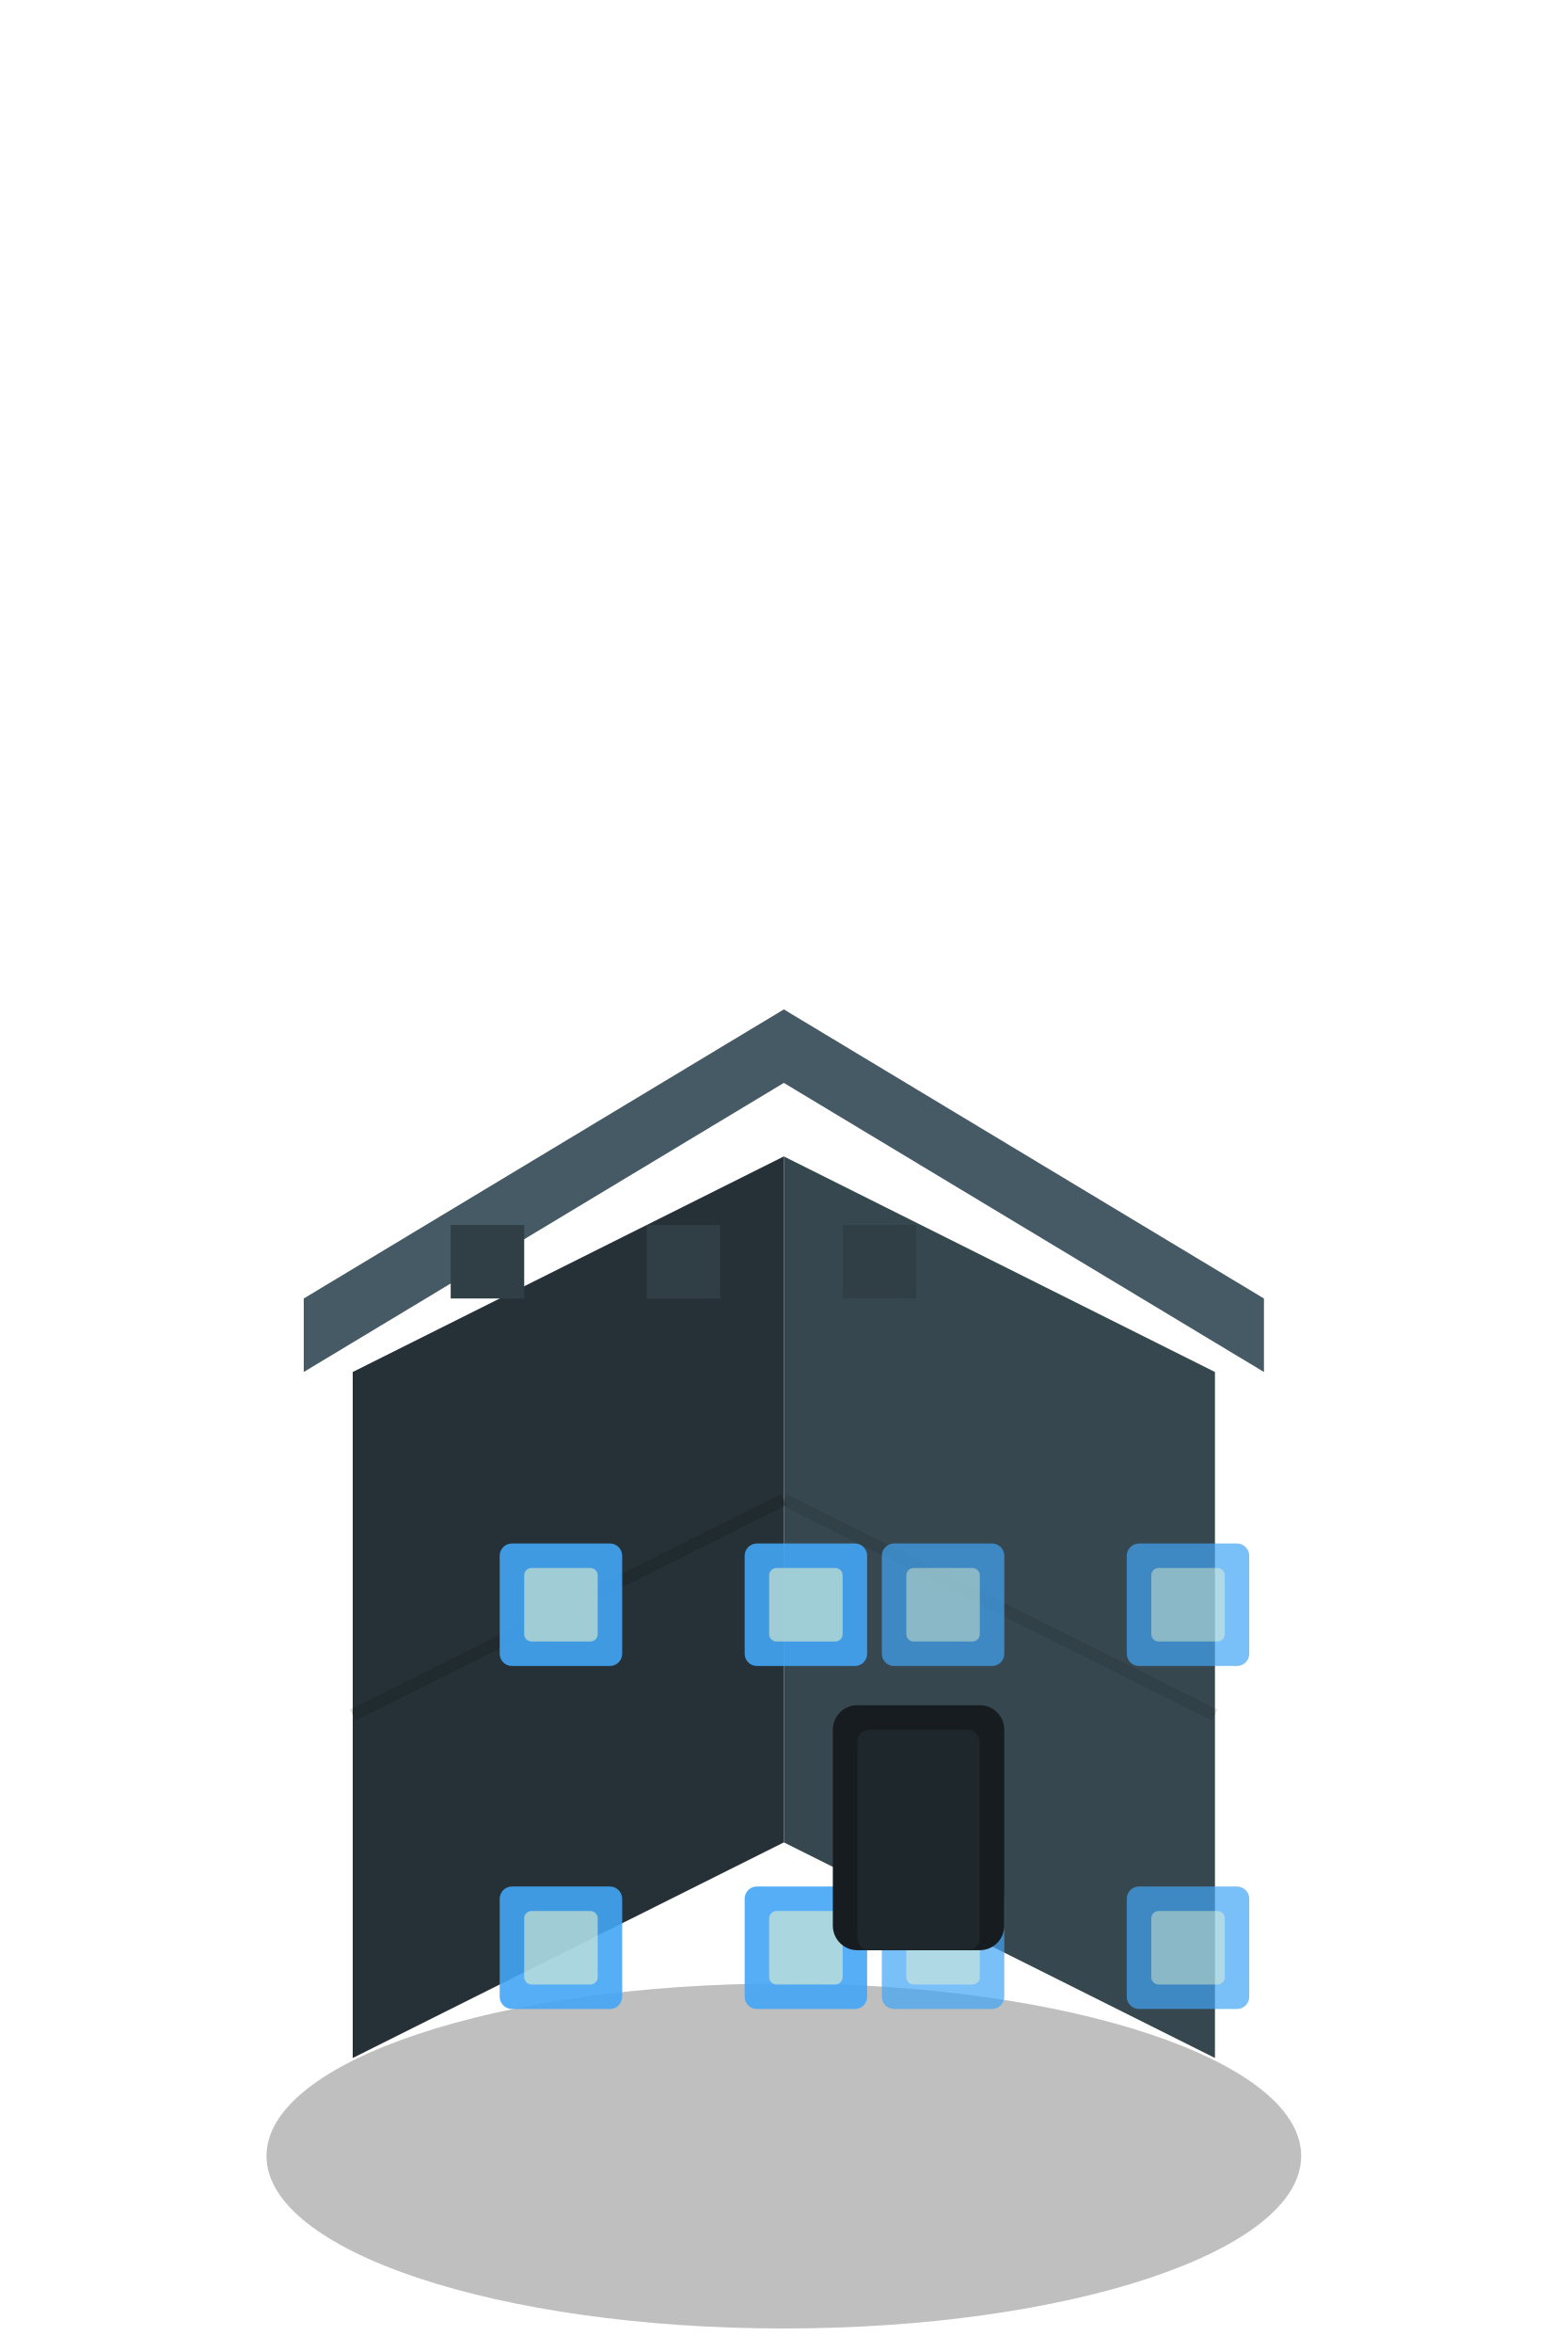
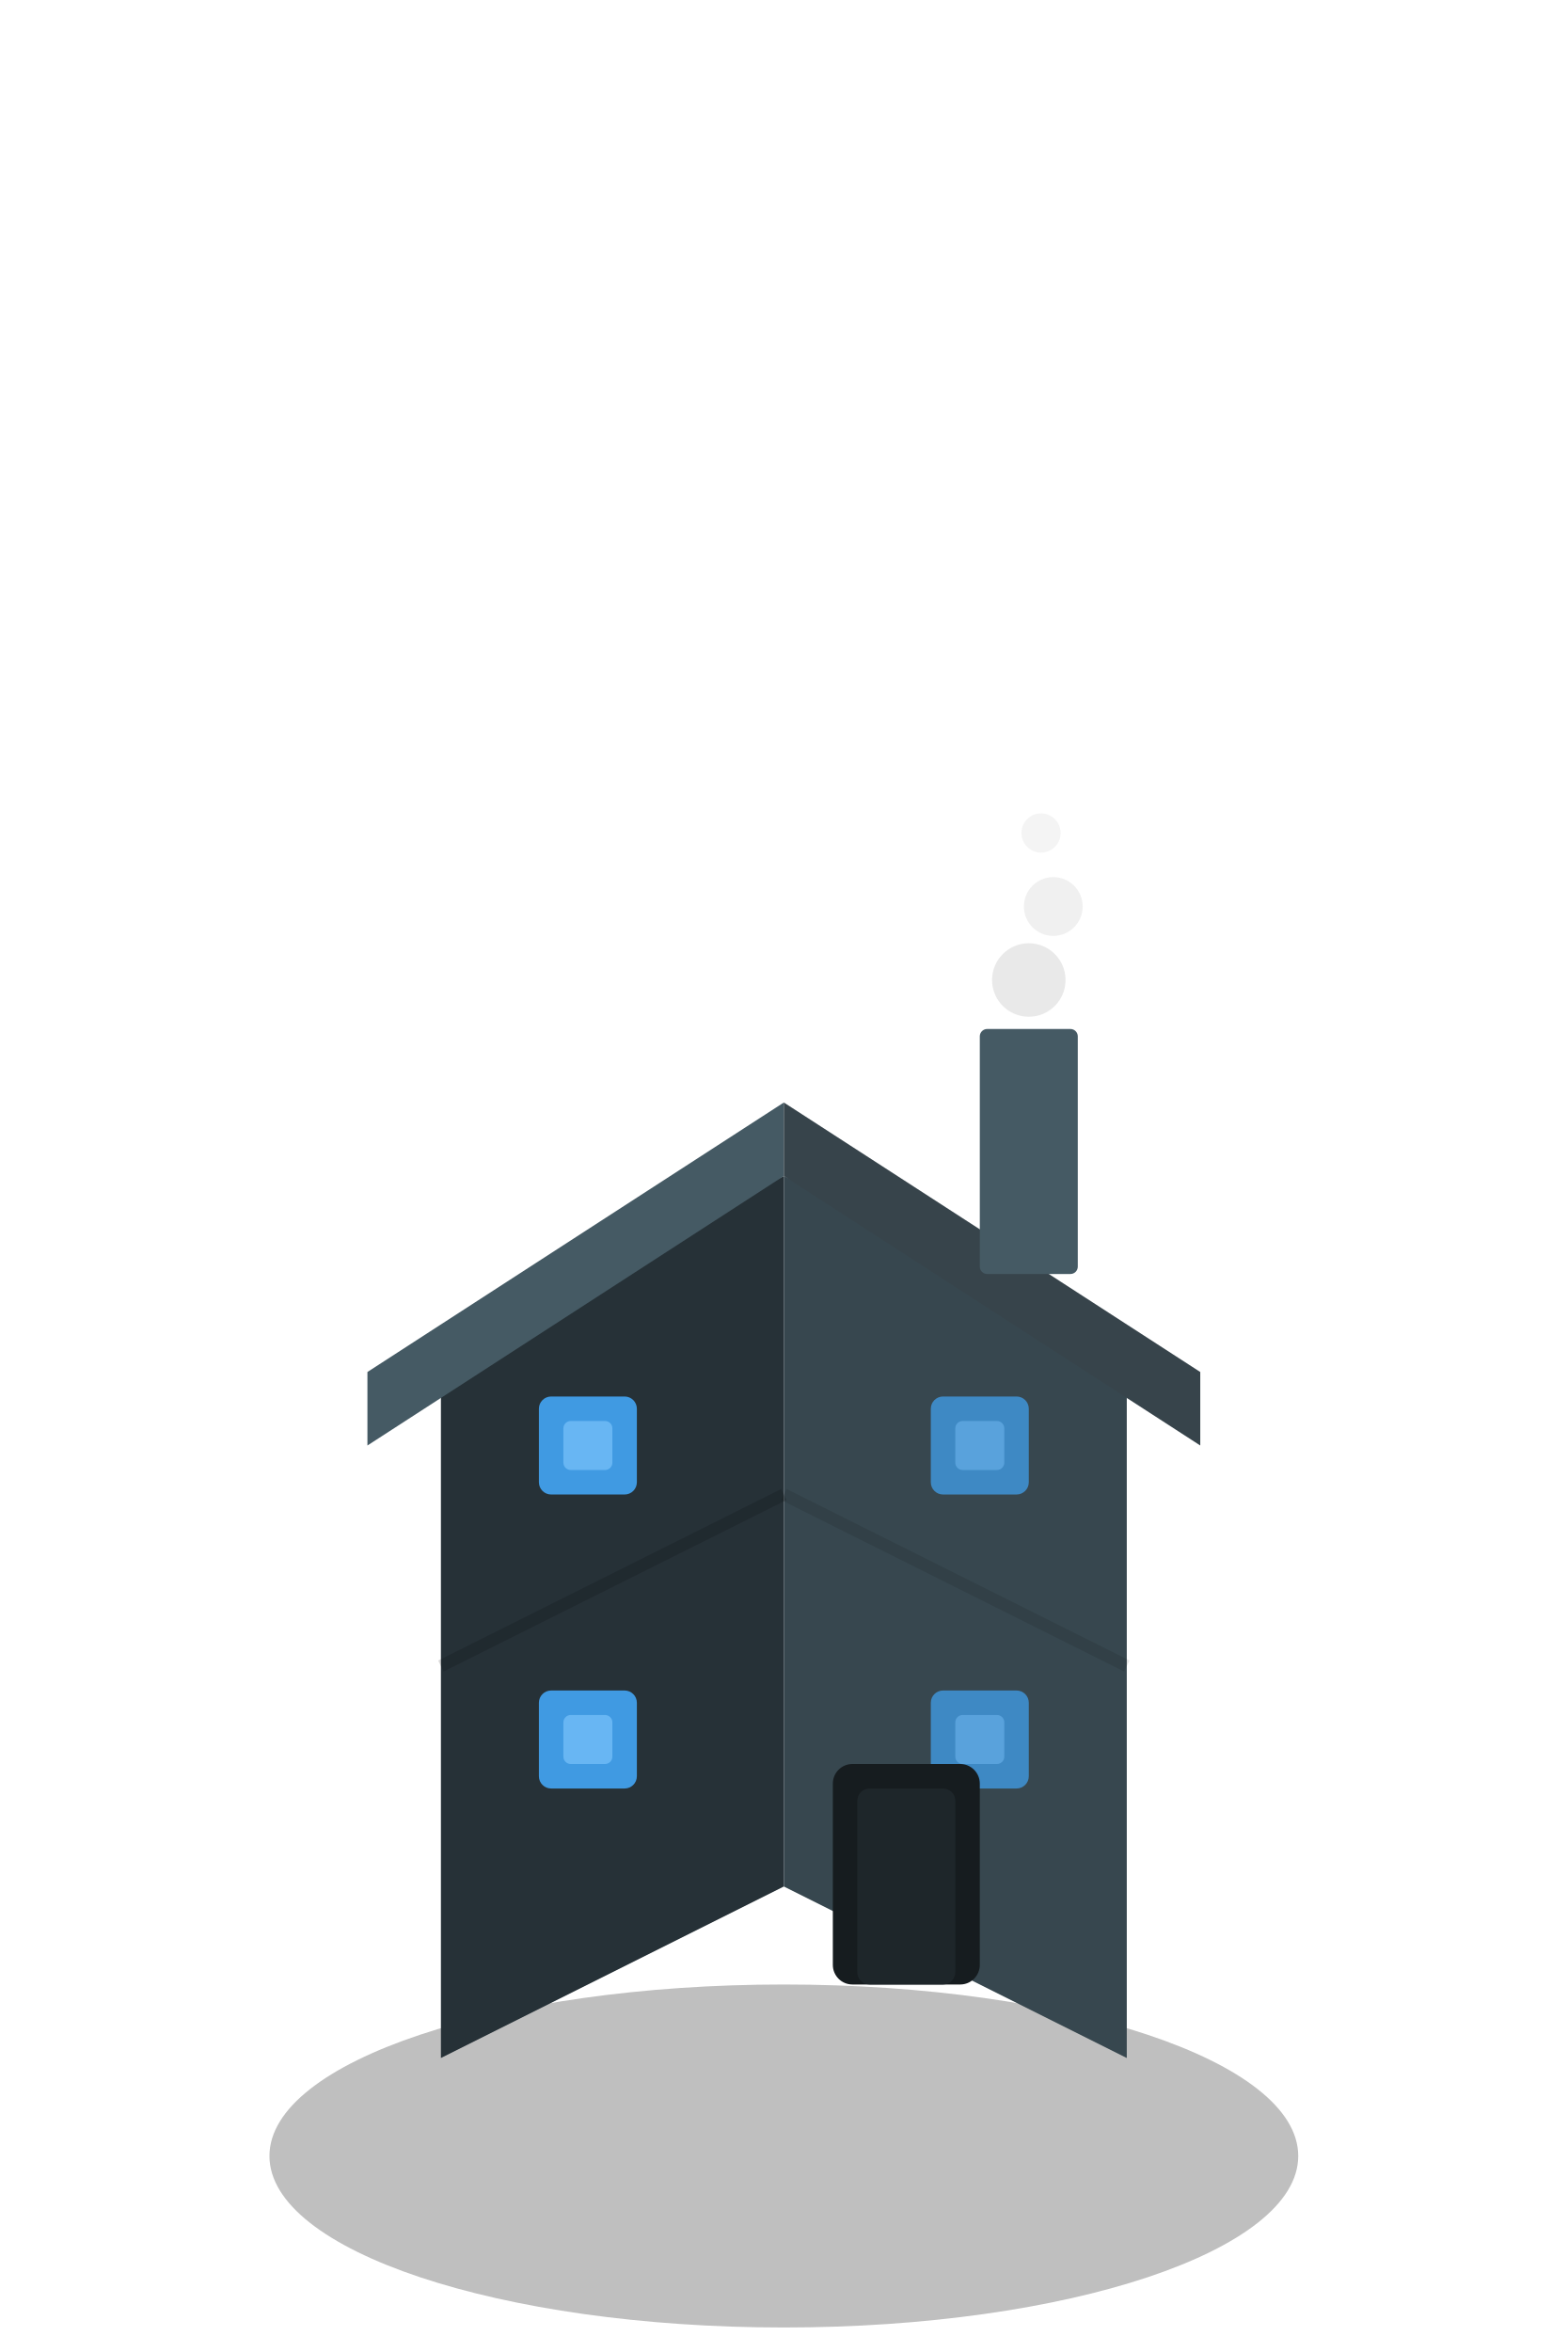
<svg xmlns="http://www.w3.org/2000/svg" width="64" height="96" viewBox="0 0 64 96">
-   <ellipse cx="32" cy="88" rx="21.12" ry="7.04" fill="rgba(0,0,0,0.25)" />
-   <polygon points="14.4,84 32,75.2 32,47.2 14.4,56" fill="rgb(38,49,55)" />
-   <polygon points="32,75.2 49.6,84 49.6,56 32,47.2" fill="#37474F" />
-   <line x1="14.4" y1="70" x2="32" y2="61.2" stroke="rgba(0,0,0,0.15)" stroke-width="0.5" />
-   <line x1="32" y1="61.2" x2="49.6" y2="70" stroke="rgba(0,0,0,0.1)" stroke-width="0.5" />
-   <rect x="20.4" y="77" width="5" height="5" fill="#42A5F5" opacity="0.9" rx="0.5" />
-   <rect x="21.4" y="78" width="3" height="3" fill="rgba(255,255,200,0.5)" rx="0.3" />
-   <rect x="30.4" y="77" width="5" height="5" fill="#42A5F5" opacity="0.9" rx="0.5" />
-   <rect x="31.4" y="78" width="3" height="3" fill="rgba(255,255,200,0.5)" rx="0.3" />
-   <rect x="20.4" y="63" width="5" height="5" fill="#42A5F5" opacity="0.9" rx="0.5" />
-   <rect x="21.4" y="64" width="3" height="3" fill="rgba(255,255,200,0.5)" rx="0.3" />
-   <rect x="30.4" y="63" width="5" height="5" fill="#42A5F5" opacity="0.9" rx="0.5" />
-   <rect x="31.4" y="64" width="3" height="3" fill="rgba(255,255,200,0.5)" rx="0.3" />
-   <rect x="36" y="77" width="5" height="5" fill="#42A5F5" opacity="0.7" rx="0.5" />
-   <rect x="37" y="78" width="3" height="3" fill="rgba(255,255,200,0.4)" rx="0.3" />
-   <rect x="46" y="77" width="5" height="5" fill="#42A5F5" opacity="0.7" rx="0.5" />
-   <rect x="47" y="78" width="3" height="3" fill="rgba(255,255,200,0.4)" rx="0.3" />
-   <rect x="36" y="63" width="5" height="5" fill="#42A5F5" opacity="0.7" rx="0.5" />
-   <rect x="37" y="64" width="3" height="3" fill="rgba(255,255,200,0.4)" rx="0.3" />
-   <rect x="46" y="63" width="5" height="5" fill="#42A5F5" opacity="0.7" rx="0.5" />
-   <rect x="47" y="64" width="3" height="3" fill="rgba(255,255,200,0.4)" rx="0.3" />
-   <polygon points="12.4,56 32,44.2 51.6,56 51.6,53 32,41.2 12.4,53" fill="#455A64" />
-   <rect x="18.4" y="50" width="3" height="3" fill="rgb(48,62,70)" />
-   <rect x="26.4" y="50" width="3" height="3" fill="rgb(48,62,70)" />
-   <rect x="34.4" y="50" width="3" height="3" fill="rgb(48,62,70)" />
-   <rect x="34" y="69.6" width="7" height="10" fill="rgb(22,28,31)" rx="1" />
-   <rect x="35" y="70.6" width="5" height="9" fill="rgb(30,39,43)" rx="0.5" />
+   <ellipse cx="32" cy="88" rx="21" ry="7" fill="rgba(0,0,0,0.25)" />
+   <polygon points="18,84 32,77 32,48 18,55" fill="rgb(38,49,55)" />
+   <polygon points="32,77 46,84 46,55 32,48" fill="#37474F" />
+   <polygon points="15,56 32,45 32,48 15,59" fill="#455A64" />
+   <polygon points="32,45 49,56 49,59 32,48" fill="rgb(55,68,75)" />
+   <line x1="18" y1="68" x2="32" y2="61" stroke="rgba(0,0,0,0.15)" stroke-width="0.5" />
+   <line x1="32" y1="61" x2="46" y2="68" stroke="rgba(0,0,0,0.1)" stroke-width="0.5" />
+   <rect x="22" y="69" width="4" height="4" fill="#42A5F5" opacity="0.9" rx="0.5" />
+   <rect x="23" y="70" width="2" height="2" fill="rgba(130,200,255,0.6)" rx="0.3" />
+   <rect x="22" y="57" width="4" height="4" fill="#42A5F5" opacity="0.9" rx="0.5" />
+   <rect x="23" y="58" width="2" height="2" fill="rgba(130,200,255,0.6)" rx="0.3" />
+   <rect x="38" y="69" width="4" height="4" fill="#42A5F5" opacity="0.7" rx="0.5" />
+   <rect x="39" y="70" width="2" height="2" fill="rgba(130,200,255,0.4)" rx="0.3" />
+   <rect x="38" y="57" width="4" height="4" fill="#42A5F5" opacity="0.7" rx="0.5" />
+   <rect x="39" y="58" width="2" height="2" fill="rgba(130,200,255,0.4)" rx="0.3" />
+   <rect x="34" y="72" width="6" height="9" fill="rgb(22,28,31)" rx="0.8" />
+   <rect x="35" y="73" width="4" height="8" fill="rgb(30,38,42)" rx="0.5" />
+   <rect x="40" y="42" width="4" height="10" fill="#455A64" rx="0.3" />
+   <circle cx="42" cy="40" r="1.5" fill="rgba(180,180,180,0.3)" />
+   <circle cx="43" cy="37" r="1.2" fill="rgba(180,180,180,0.2)" />
+   <circle cx="42.5" cy="34" r="0.8" fill="rgba(180,180,180,0.15)" />
</svg>
